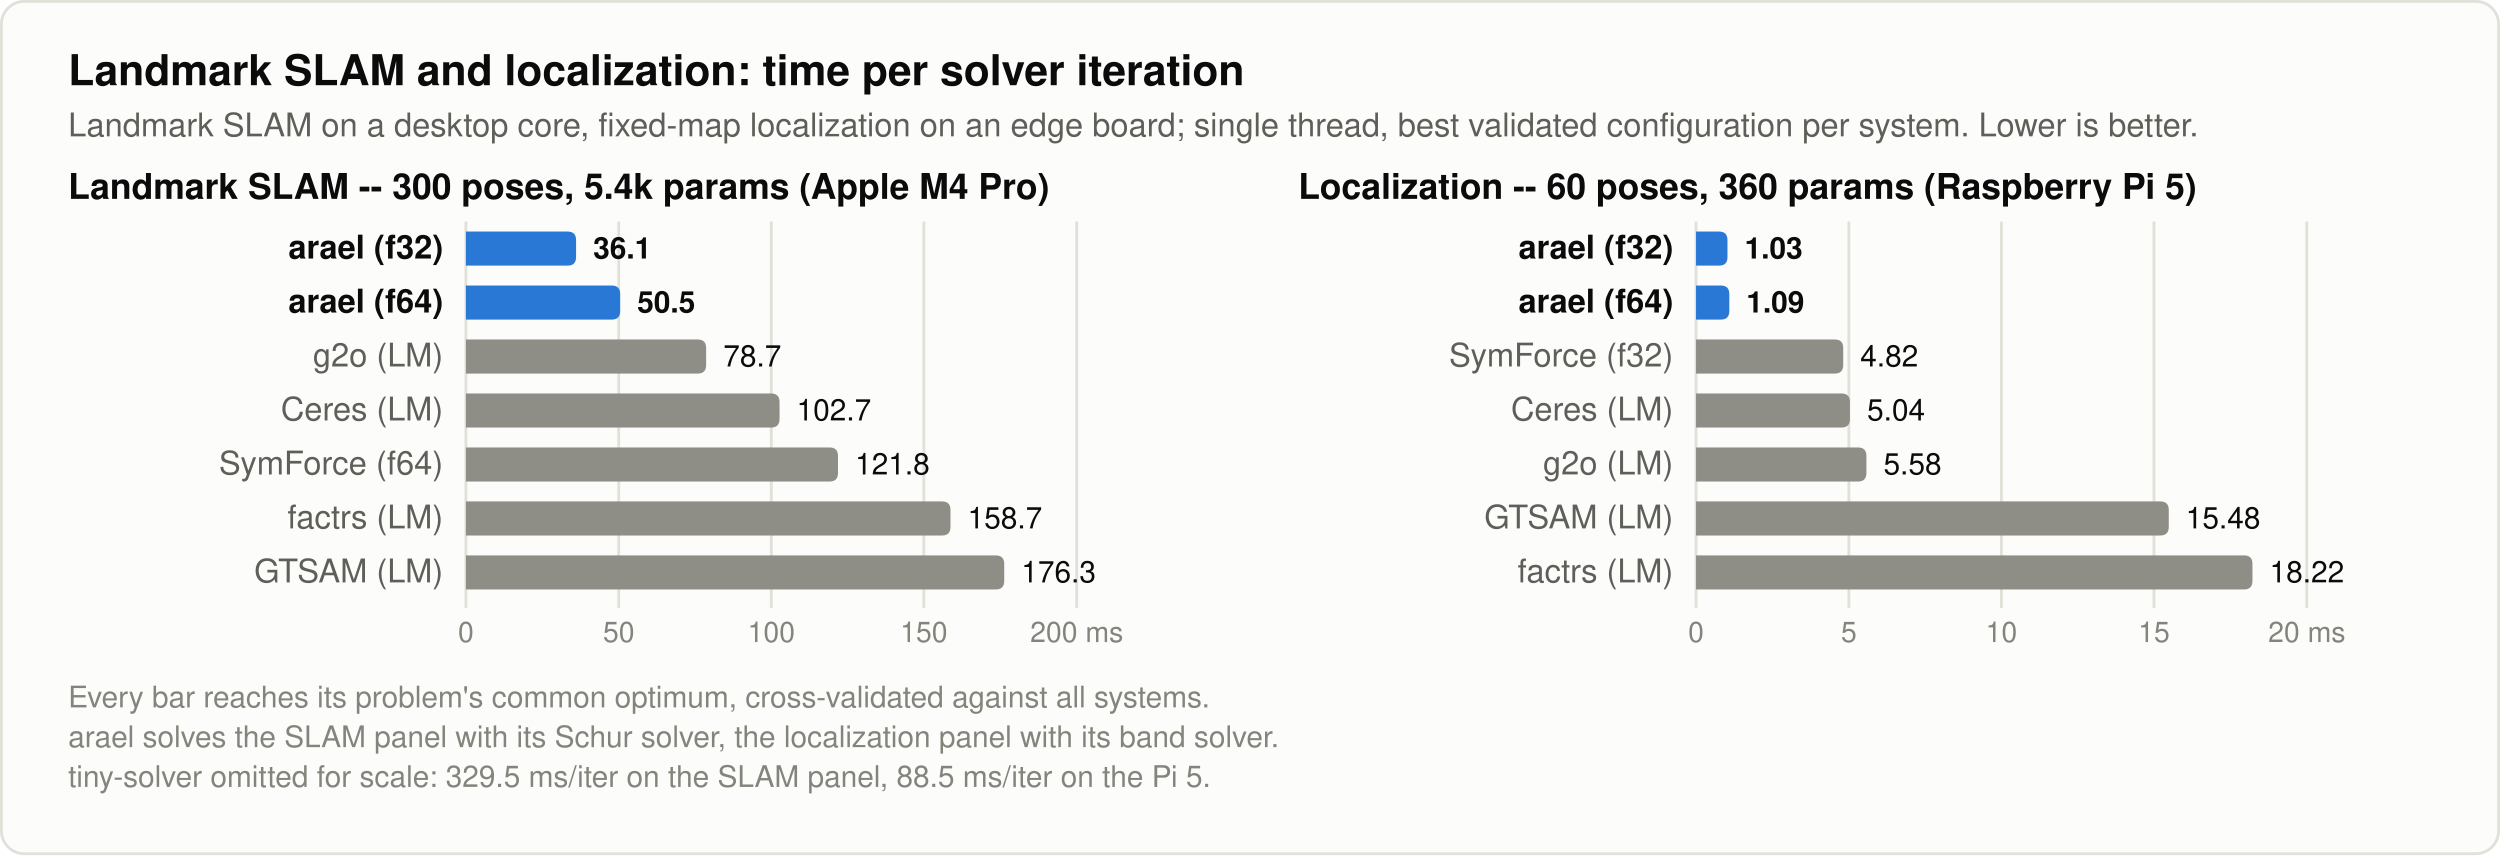
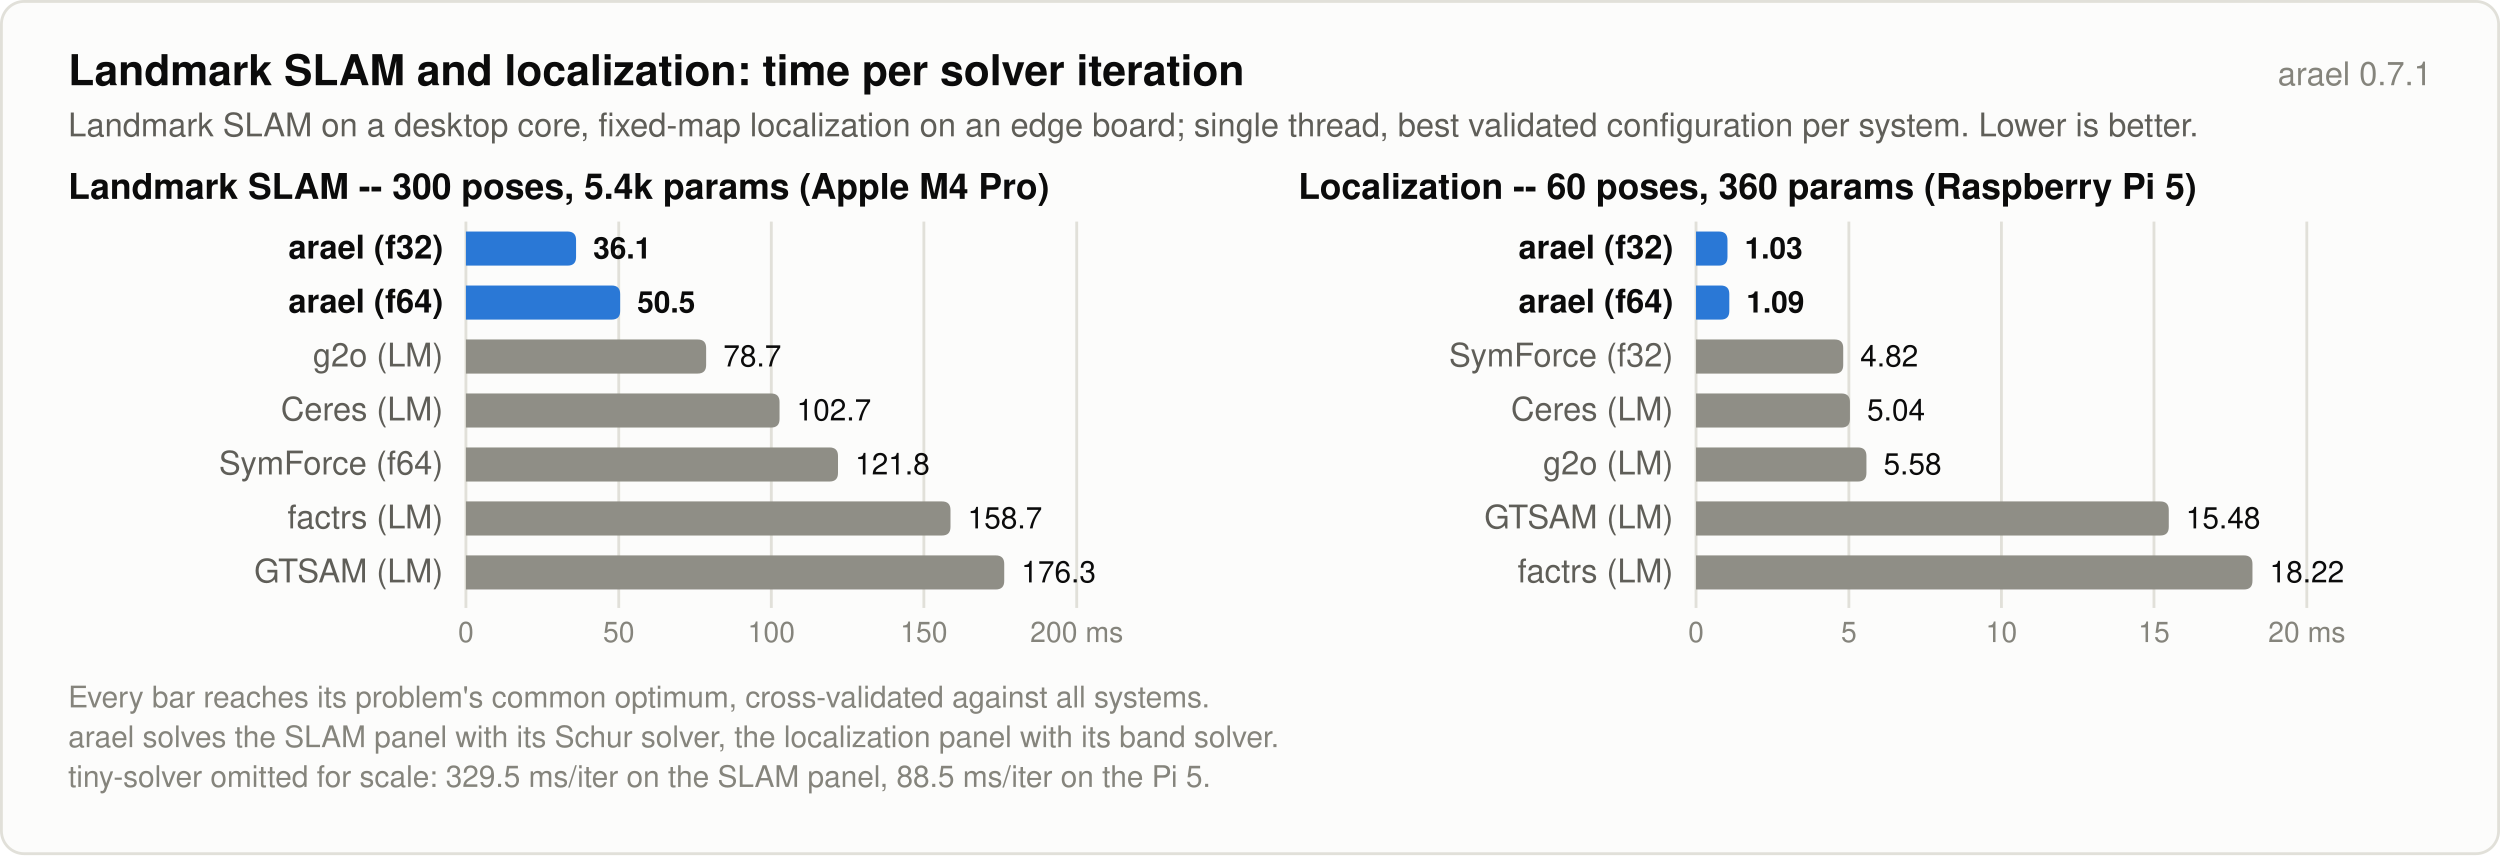
<svg xmlns="http://www.w3.org/2000/svg" width="880" height="301" viewBox="0 0 880 301" font-family="ui-sans-serif, system-ui, -apple-system, 'Segoe UI', Helvetica, Arial, sans-serif">
  <rect x="0.5" y="0.5" width="879" height="300" rx="8" fill="#fcfcfb" stroke="#e1e0d9" />
  <text x="24" y="30" font-size="15" font-weight="600" fill="#0b0b0b">Landmark SLAM and localization: time per solver iteration</text>
+   <text x="856" y="30" font-size="11.5" text-anchor="end" fill="#85847c">arael 0.7.1</text>
  <text x="24" y="48" font-size="11.5" fill="#5f5e58">Landmark SLAM on a desktop core, fixed-map localization on an edge board; single thread, best validated configuration per system. Lower is better.</text>
  <text x="24" y="70" font-size="12.5" font-weight="600" fill="#0b0b0b">Landmark SLAM -- 300 poses, 5.4k params (Apple M4 Pro)</text>
  <line x1="164.0" y1="78" x2="164.0" y2="214" stroke="#e1e0d9" stroke-width="1" />
  <text x="164.0" y="226" font-size="10" text-anchor="middle" fill="#85847c">0</text>
  <line x1="217.8" y1="78" x2="217.8" y2="214" stroke="#e1e0d9" stroke-width="1" />
  <text x="217.8" y="226" font-size="10" text-anchor="middle" fill="#85847c">50</text>
  <line x1="271.5" y1="78" x2="271.5" y2="214" stroke="#e1e0d9" stroke-width="1" />
  <text x="271.5" y="226" font-size="10" text-anchor="middle" fill="#85847c">100</text>
  <line x1="325.2" y1="78" x2="325.2" y2="214" stroke="#e1e0d9" stroke-width="1" />
  <text x="325.2" y="226" font-size="10" text-anchor="middle" fill="#85847c">150</text>
  <line x1="379.0" y1="78" x2="379.0" y2="214" stroke="#e1e0d9" stroke-width="1" />
  <text x="379.0" y="226" font-size="10" text-anchor="middle" fill="#85847c">200 ms</text>
  <text x="156" y="91.0" font-size="11.5" text-anchor="end" font-weight="600" fill="#0b0b0b">arael (f32)</text>
  <path d="M164,81.5 L199.775,81.5 Q202.775,81.5 202.775,84.5 L202.775,90.5 Q202.775,93.5 199.775,93.5 L164,93.5 Z" fill="#2a78d6" />
  <text x="208.8" y="91.0" font-size="10.5" font-weight="600" fill="#0b0b0b">36.1</text>
  <text x="156" y="110.0" font-size="11.5" text-anchor="end" font-weight="600" fill="#0b0b0b">arael (f64)</text>
  <path d="M164,100.5 L215.298,100.5 Q218.298,100.5 218.298,103.5 L218.298,109.5 Q218.298,112.5 215.298,112.5 L164,112.5 Z" fill="#2a78d6" />
  <text x="224.3" y="110.0" font-size="10.5" font-weight="600" fill="#0b0b0b">50.5</text>
  <text x="156" y="129.0" font-size="11.5" text-anchor="end" fill="#5f5e58">g2o (LM)</text>
  <path d="M164,119.5 L245.56,119.5 Q248.56,119.5 248.56,122.5 L248.56,128.5 Q248.56,131.5 245.56,131.5 L164,131.5 Z" fill="#8f8e86" />
  <text x="254.6" y="129.0" font-size="10.5" fill="#0b0b0b">78.7</text>
  <text x="156" y="148.0" font-size="11.5" text-anchor="end" fill="#5f5e58">Ceres (LM)</text>
  <path d="M164,138.5 L271.403,138.5 Q274.403,138.5 274.403,141.5 L274.403,147.5 Q274.403,150.5 271.403,150.5 L164,150.5 Z" fill="#8f8e86" />
  <text x="280.4" y="148.0" font-size="10.5" fill="#0b0b0b">102.7</text>
  <text x="156" y="167.0" font-size="11.5" text-anchor="end" fill="#5f5e58">SymForce (f64)</text>
  <path d="M164,157.5 L291.978,157.5 Q294.978,157.5 294.978,160.5 L294.978,166.5 Q294.978,169.5 291.978,169.5 L164,169.5 Z" fill="#8f8e86" />
  <text x="301.0" y="167.0" font-size="10.5" fill="#0b0b0b">121.8</text>
  <text x="156" y="186.0" font-size="11.5" text-anchor="end" fill="#5f5e58">factrs (LM)</text>
  <path d="M164,176.5 L331.57,176.5 Q334.57,176.5 334.57,179.5 L334.57,185.5 Q334.57,188.5 331.57,188.5 L164,188.5 Z" fill="#8f8e86" />
  <text x="340.6" y="186.0" font-size="10.5" fill="#0b0b0b">158.7</text>
  <text x="156" y="205.0" font-size="11.5" text-anchor="end" fill="#5f5e58">GTSAM (LM)</text>
  <path d="M164,195.5 L350.49,195.5 Q353.49,195.5 353.49,198.5 L353.49,204.5 Q353.49,207.5 350.49,207.5 L164,207.5 Z" fill="#8f8e86" />
  <text x="359.5" y="205.0" font-size="10.5" fill="#0b0b0b">176.3</text>
  <text x="457" y="70" font-size="12.5" font-weight="600" fill="#0b0b0b">Localization -- 60 poses, 360 params (Raspberry Pi 5)</text>
  <line x1="597.0" y1="78" x2="597.0" y2="214" stroke="#e1e0d9" stroke-width="1" />
  <text x="597.0" y="226" font-size="10" text-anchor="middle" fill="#85847c">0</text>
  <line x1="650.8" y1="78" x2="650.8" y2="214" stroke="#e1e0d9" stroke-width="1" />
  <text x="650.8" y="226" font-size="10" text-anchor="middle" fill="#85847c">5</text>
  <line x1="704.5" y1="78" x2="704.5" y2="214" stroke="#e1e0d9" stroke-width="1" />
  <text x="704.5" y="226" font-size="10" text-anchor="middle" fill="#85847c">10</text>
  <line x1="758.2" y1="78" x2="758.2" y2="214" stroke="#e1e0d9" stroke-width="1" />
  <text x="758.2" y="226" font-size="10" text-anchor="middle" fill="#85847c">15</text>
  <line x1="812.0" y1="78" x2="812.0" y2="214" stroke="#e1e0d9" stroke-width="1" />
  <text x="812.0" y="226" font-size="10" text-anchor="middle" fill="#85847c">20 ms</text>
  <text x="589" y="91.0" font-size="11.5" text-anchor="end" font-weight="600" fill="#0b0b0b">arael (f32)</text>
  <path d="M597,81.5 L605.072,81.5 Q608.072,81.5 608.072,84.5 L608.072,90.5 Q608.072,93.5 605.072,93.5 L597,93.5 Z" fill="#2a78d6" />
  <text x="614.1" y="91.0" font-size="10.5" font-weight="600" fill="#0b0b0b">1.03</text>
  <text x="589" y="110.0" font-size="11.5" text-anchor="end" font-weight="600" fill="#0b0b0b">arael (f64)</text>
  <path d="M597,100.5 L605.717,100.5 Q608.717,100.5 608.717,103.5 L608.717,109.5 Q608.717,112.5 605.717,112.5 L597,112.5 Z" fill="#2a78d6" />
  <text x="614.7" y="110.0" font-size="10.5" font-weight="600" fill="#0b0b0b">1.09</text>
  <text x="589" y="129.0" font-size="11.5" text-anchor="end" fill="#5f5e58">SymForce (f32)</text>
  <path d="M597,119.5 L645.815,119.5 Q648.815,119.5 648.815,122.5 L648.815,128.5 Q648.815,131.5 645.815,131.5 L597,131.5 Z" fill="#8f8e86" />
  <text x="654.8" y="129.0" font-size="10.5" fill="#0b0b0b">4.82</text>
  <text x="589" y="148.0" font-size="11.5" text-anchor="end" fill="#5f5e58">Ceres (LM)</text>
  <path d="M597,138.5 L648.18,138.5 Q651.18,138.5 651.18,141.5 L651.18,147.5 Q651.18,150.5 648.18,150.5 L597,150.5 Z" fill="#8f8e86" />
  <text x="657.2" y="148.0" font-size="10.5" fill="#0b0b0b">5.04</text>
  <text x="589" y="167.0" font-size="11.5" text-anchor="end" fill="#5f5e58">g2o (LM)</text>
  <path d="M597,157.5 L653.985,157.5 Q656.985,157.5 656.985,160.5 L656.985,166.5 Q656.985,169.5 653.985,169.5 L597,169.5 Z" fill="#8f8e86" />
  <text x="663.0" y="167.0" font-size="10.5" fill="#0b0b0b">5.58</text>
  <text x="589" y="186.0" font-size="11.5" text-anchor="end" fill="#5f5e58">GTSAM (LM)</text>
  <path d="M597,176.5 L760.41,176.5 Q763.41,176.5 763.41,179.5 L763.41,185.5 Q763.41,188.5 760.41,188.5 L597,188.5 Z" fill="#8f8e86" />
  <text x="769.4" y="186.0" font-size="10.5" fill="#0b0b0b">15.48</text>
  <text x="589" y="205.0" font-size="11.5" text-anchor="end" fill="#5f5e58">factrs (LM)</text>
  <path d="M597,195.5 L789.865,195.5 Q792.865,195.5 792.865,198.5 L792.865,204.5 Q792.865,207.5 789.865,207.5 L597,207.5 Z" fill="#8f8e86" />
  <text x="798.9" y="205.0" font-size="10.5" fill="#0b0b0b">18.22</text>
  <text x="24" y="249" font-size="10.5" fill="#85847c">Every bar reaches its problem's common optimum, cross-validated against all systems.</text>
  <text x="24" y="263" font-size="10.5" fill="#85847c">arael solves the SLAM panel with its Schur solver, the localization panel with its band solver.</text>
  <text x="24" y="277" font-size="10.5" fill="#85847c">tiny-solver omitted for scale: 329.5 ms/iter on the SLAM panel, 88.5 ms/iter on the Pi 5.</text>
</svg>
